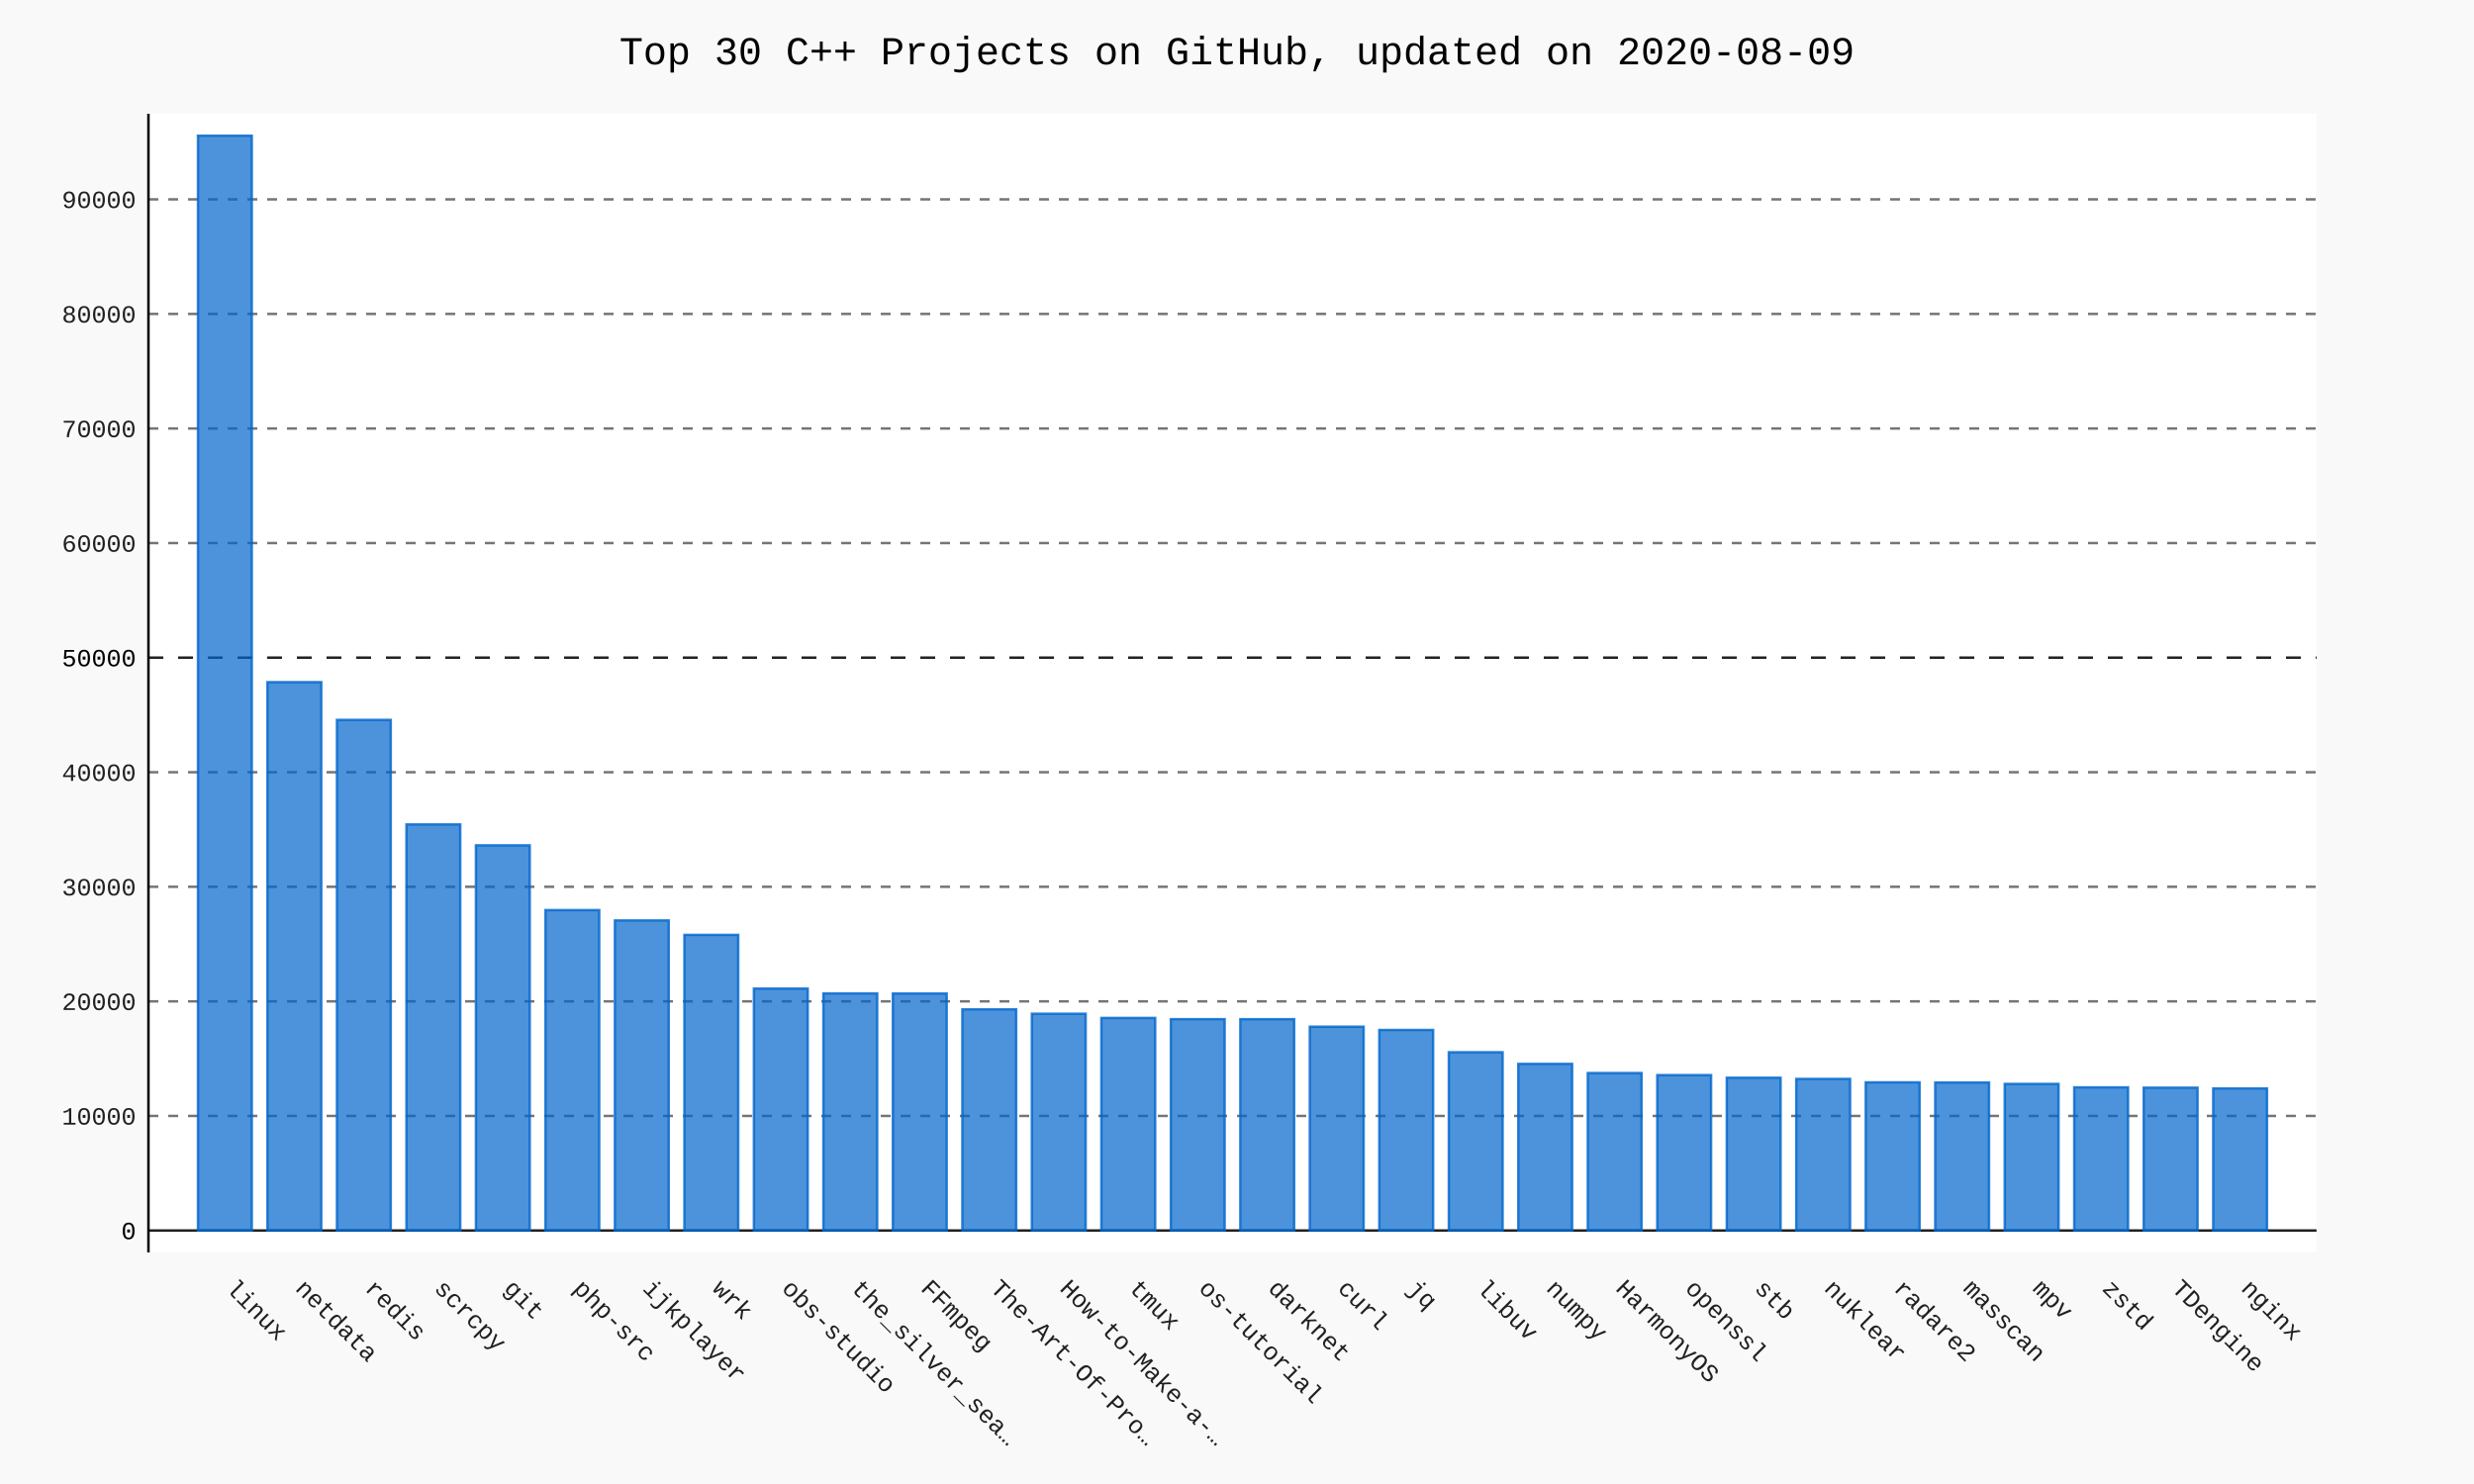
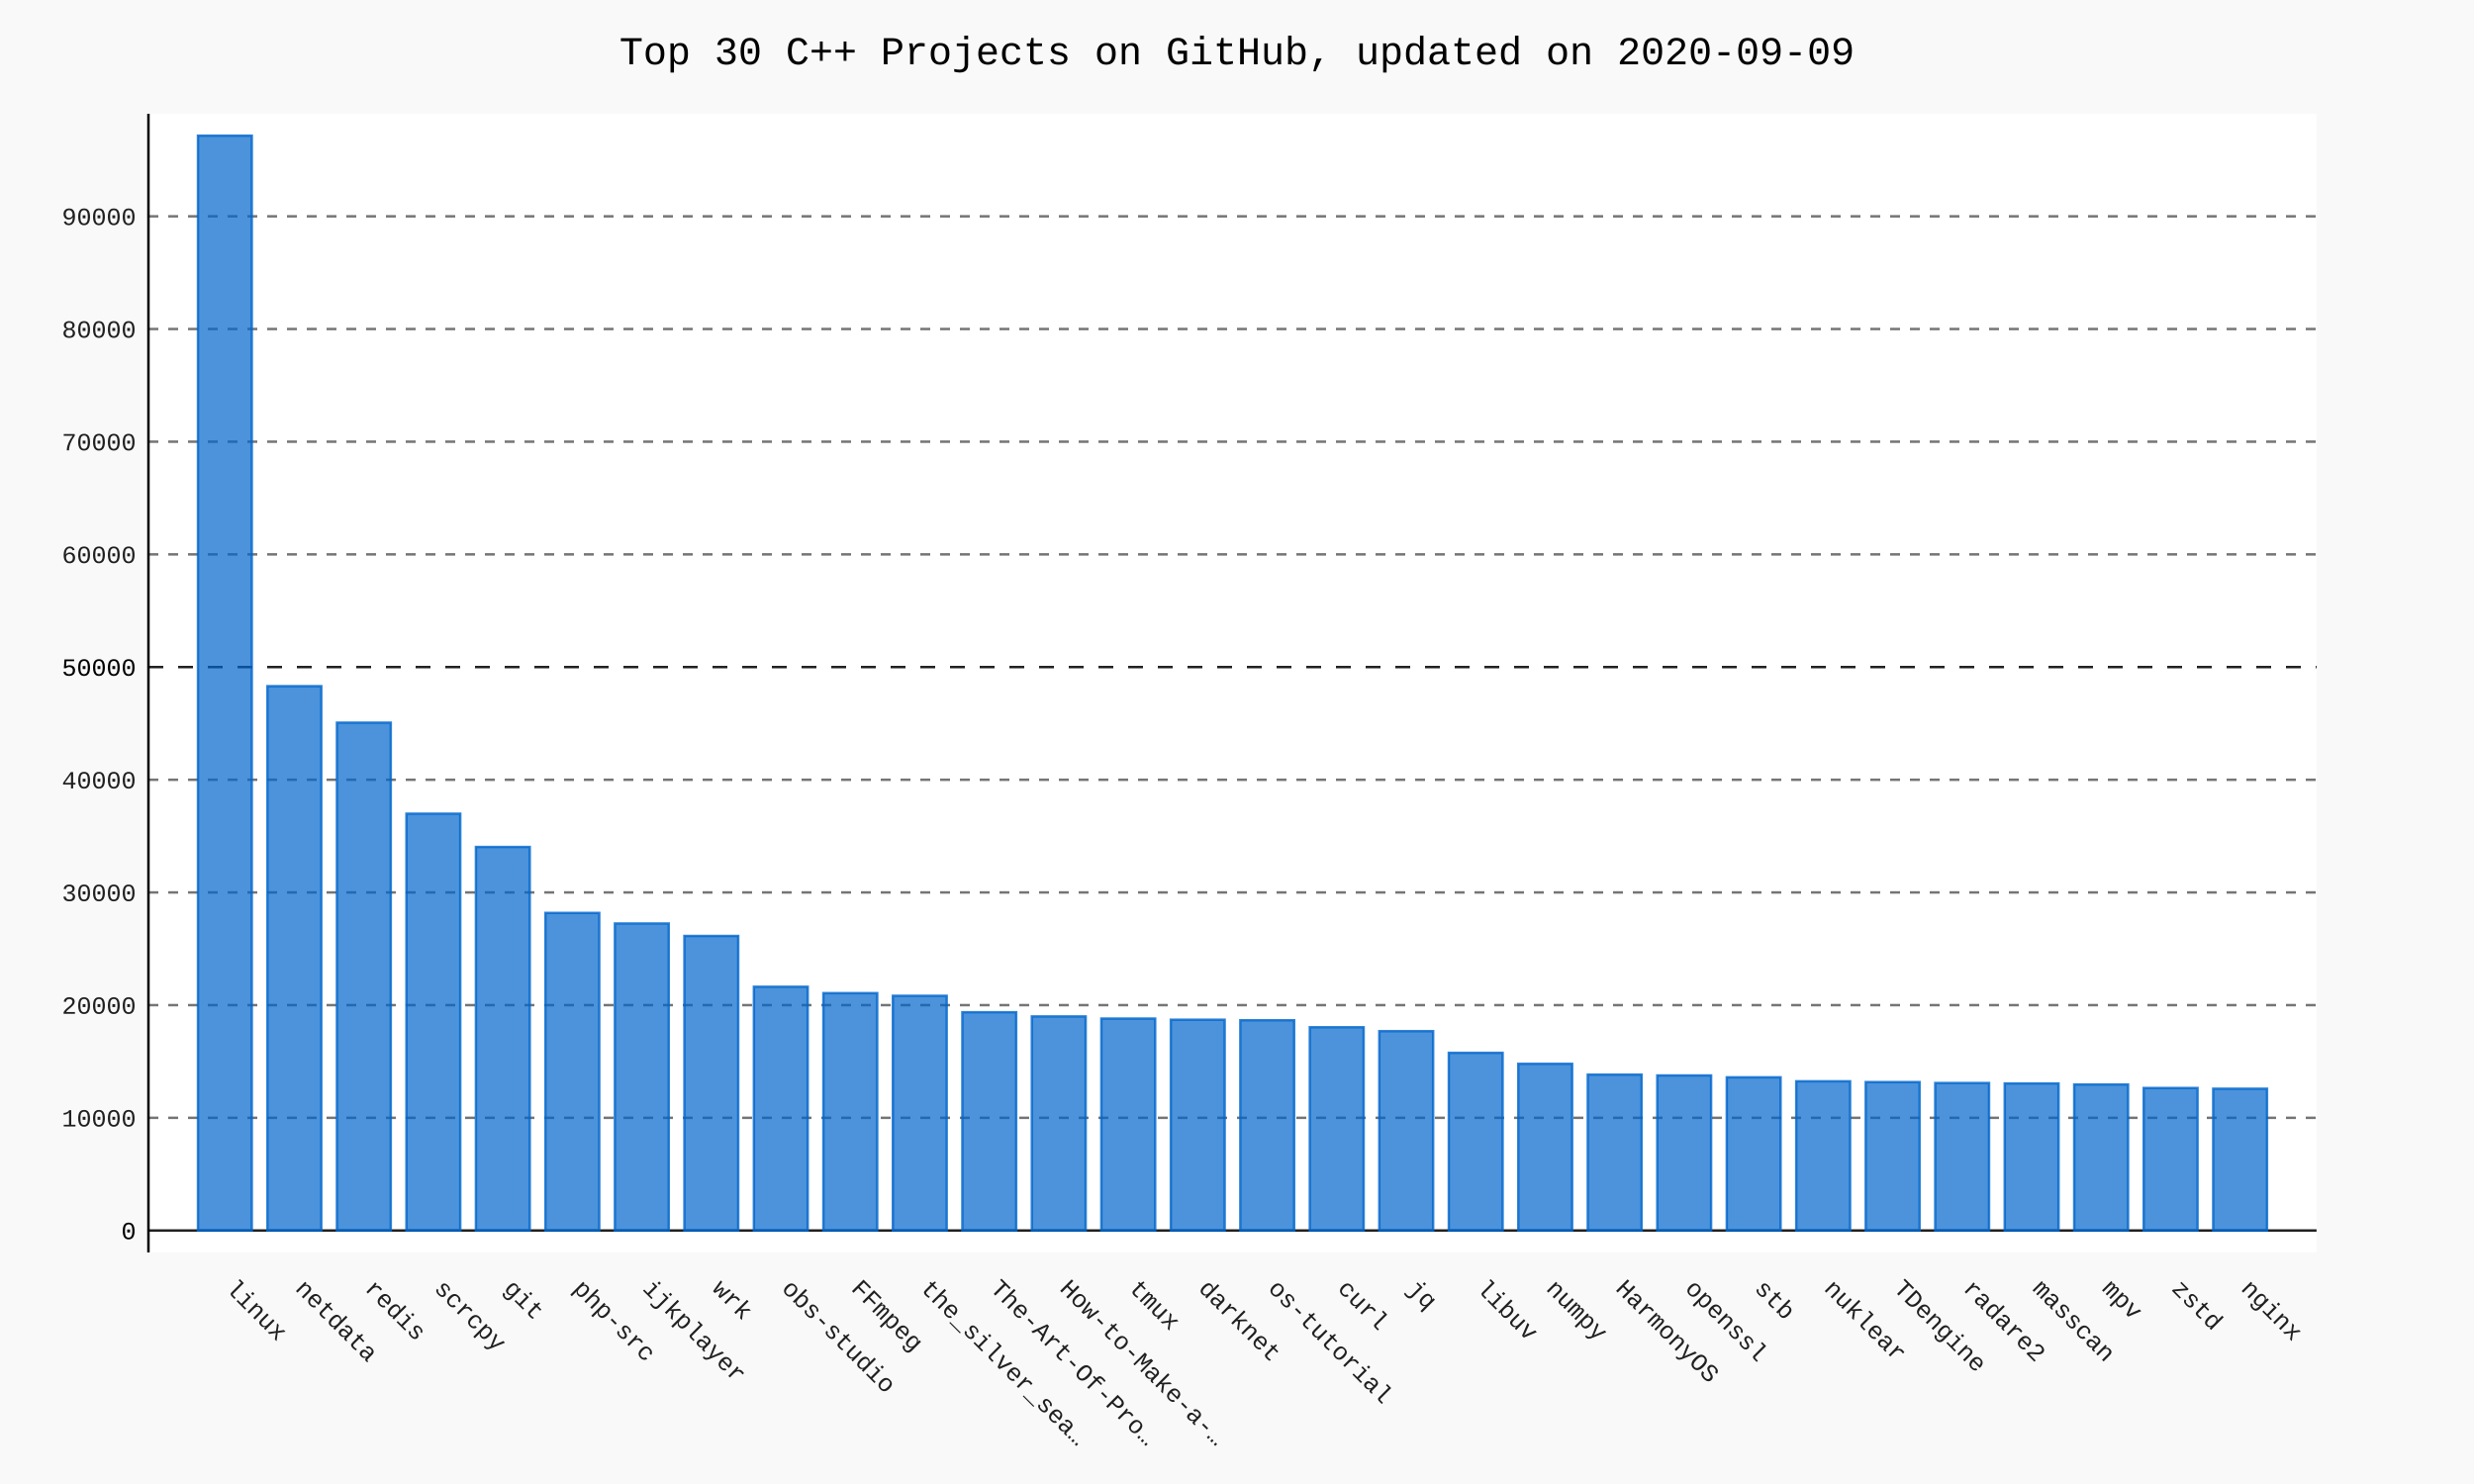
- <svg xmlns="http://www.w3.org/2000/svg" xmlns:xlink="http://www.w3.org/1999/xlink" id="chart-947d34f9-667a-49f7-b385-69f3f78befba" class="pygal-chart" viewBox="0 0 1000 600">
+ <svg xmlns="http://www.w3.org/2000/svg" xmlns:xlink="http://www.w3.org/1999/xlink" id="chart-ea8954b9-c070-4d98-8b67-01bfe6ca1b99" class="pygal-chart" viewBox="0 0 1000 600">
  <defs>
-     <style type="text/css">#chart-947d34f9-667a-49f7-b385-69f3f78befba{-webkit-user-select:none;-webkit-font-smoothing:antialiased;font-family:Consolas,"Liberation Mono",Menlo,Courier,monospace}#chart-947d34f9-667a-49f7-b385-69f3f78befba .title{font-family:Consolas,"Liberation Mono",Menlo,Courier,monospace;font-size:16px}#chart-947d34f9-667a-49f7-b385-69f3f78befba .legends .legend text{font-family:Consolas,"Liberation Mono",Menlo,Courier,monospace;font-size:14px}#chart-947d34f9-667a-49f7-b385-69f3f78befba .axis text{font-family:Consolas,"Liberation Mono",Menlo,Courier,monospace;font-size:10px}#chart-947d34f9-667a-49f7-b385-69f3f78befba .axis text.major{font-family:Consolas,"Liberation Mono",Menlo,Courier,monospace;font-size:10px}#chart-947d34f9-667a-49f7-b385-69f3f78befba .text-overlay text.value{font-family:Consolas,"Liberation Mono",Menlo,Courier,monospace;font-size:16px}#chart-947d34f9-667a-49f7-b385-69f3f78befba .text-overlay text.label{font-family:Consolas,"Liberation Mono",Menlo,Courier,monospace;font-size:10px}#chart-947d34f9-667a-49f7-b385-69f3f78befba .tooltip{font-family:Consolas,"Liberation Mono",Menlo,Courier,monospace;font-size:14px}#chart-947d34f9-667a-49f7-b385-69f3f78befba text.no_data{font-family:Consolas,"Liberation Mono",Menlo,Courier,monospace;font-size:64px}
- #chart-947d34f9-667a-49f7-b385-69f3f78befba{background-color:rgba(249,249,249,1)}#chart-947d34f9-667a-49f7-b385-69f3f78befba path,#chart-947d34f9-667a-49f7-b385-69f3f78befba line,#chart-947d34f9-667a-49f7-b385-69f3f78befba rect,#chart-947d34f9-667a-49f7-b385-69f3f78befba circle{-webkit-transition:150ms;-moz-transition:150ms;transition:150ms}#chart-947d34f9-667a-49f7-b385-69f3f78befba .graph &gt; .background{fill:rgba(249,249,249,1)}#chart-947d34f9-667a-49f7-b385-69f3f78befba .plot &gt; .background{fill:rgba(255,255,255,1)}#chart-947d34f9-667a-49f7-b385-69f3f78befba .graph{fill:rgba(0,0,0,.87)}#chart-947d34f9-667a-49f7-b385-69f3f78befba text.no_data{fill:rgba(0,0,0,1)}#chart-947d34f9-667a-49f7-b385-69f3f78befba .title{fill:rgba(0,0,0,1)}#chart-947d34f9-667a-49f7-b385-69f3f78befba .legends .legend text{fill:rgba(0,0,0,.87)}#chart-947d34f9-667a-49f7-b385-69f3f78befba .legends .legend:hover text{fill:rgba(0,0,0,1)}#chart-947d34f9-667a-49f7-b385-69f3f78befba .axis .line{stroke:rgba(0,0,0,1)}#chart-947d34f9-667a-49f7-b385-69f3f78befba .axis .guide.line{stroke:rgba(0,0,0,.54)}#chart-947d34f9-667a-49f7-b385-69f3f78befba .axis .major.line{stroke:rgba(0,0,0,.87)}#chart-947d34f9-667a-49f7-b385-69f3f78befba .axis text.major{fill:rgba(0,0,0,1)}#chart-947d34f9-667a-49f7-b385-69f3f78befba .axis.y .guides:hover .guide.line,#chart-947d34f9-667a-49f7-b385-69f3f78befba .line-graph .axis.x .guides:hover .guide.line,#chart-947d34f9-667a-49f7-b385-69f3f78befba .stackedline-graph .axis.x .guides:hover .guide.line,#chart-947d34f9-667a-49f7-b385-69f3f78befba .xy-graph .axis.x .guides:hover .guide.line{stroke:rgba(0,0,0,1)}#chart-947d34f9-667a-49f7-b385-69f3f78befba .axis .guides:hover text{fill:rgba(0,0,0,1)}#chart-947d34f9-667a-49f7-b385-69f3f78befba .reactive{fill-opacity:.7;stroke-opacity:.8}#chart-947d34f9-667a-49f7-b385-69f3f78befba .ci{stroke:rgba(0,0,0,.87)}#chart-947d34f9-667a-49f7-b385-69f3f78befba .reactive.active,#chart-947d34f9-667a-49f7-b385-69f3f78befba .active .reactive{fill-opacity:.8;stroke-opacity:.9;stroke-width:4}#chart-947d34f9-667a-49f7-b385-69f3f78befba .ci .reactive.active{stroke-width:1.5}#chart-947d34f9-667a-49f7-b385-69f3f78befba .series text{fill:rgba(0,0,0,1)}#chart-947d34f9-667a-49f7-b385-69f3f78befba .tooltip rect{fill:rgba(255,255,255,1);stroke:rgba(0,0,0,1);-webkit-transition:opacity 150ms;-moz-transition:opacity 150ms;transition:opacity 150ms}#chart-947d34f9-667a-49f7-b385-69f3f78befba .tooltip .label{fill:rgba(0,0,0,.87)}#chart-947d34f9-667a-49f7-b385-69f3f78befba .tooltip .label{fill:rgba(0,0,0,.87)}#chart-947d34f9-667a-49f7-b385-69f3f78befba .tooltip .legend{font-size:.8em;fill:rgba(0,0,0,.54)}#chart-947d34f9-667a-49f7-b385-69f3f78befba .tooltip .x_label{font-size:.6em;fill:rgba(0,0,0,1)}#chart-947d34f9-667a-49f7-b385-69f3f78befba .tooltip .xlink{font-size:.5em;text-decoration:underline}#chart-947d34f9-667a-49f7-b385-69f3f78befba .tooltip .value{font-size:1.5em}#chart-947d34f9-667a-49f7-b385-69f3f78befba .bound{font-size:.5em}#chart-947d34f9-667a-49f7-b385-69f3f78befba .max-value{font-size:.75em;fill:rgba(0,0,0,.54)}#chart-947d34f9-667a-49f7-b385-69f3f78befba .map-element{fill:rgba(255,255,255,1);stroke:rgba(0,0,0,.54) !important}#chart-947d34f9-667a-49f7-b385-69f3f78befba .map-element .reactive{fill-opacity:inherit;stroke-opacity:inherit}#chart-947d34f9-667a-49f7-b385-69f3f78befba .color-0,#chart-947d34f9-667a-49f7-b385-69f3f78befba .color-0 a:visited{stroke:#0066cc;fill:#0066cc}#chart-947d34f9-667a-49f7-b385-69f3f78befba .text-overlay .color-0 text{fill:black}
- #chart-947d34f9-667a-49f7-b385-69f3f78befba text.no_data{text-anchor:middle}#chart-947d34f9-667a-49f7-b385-69f3f78befba .guide.line{fill:none}#chart-947d34f9-667a-49f7-b385-69f3f78befba .centered{text-anchor:middle}#chart-947d34f9-667a-49f7-b385-69f3f78befba .title{text-anchor:middle}#chart-947d34f9-667a-49f7-b385-69f3f78befba .legends .legend text{fill-opacity:1}#chart-947d34f9-667a-49f7-b385-69f3f78befba .axis.x text{text-anchor:middle}#chart-947d34f9-667a-49f7-b385-69f3f78befba .axis.x:not(.web) text[transform]{text-anchor:start}#chart-947d34f9-667a-49f7-b385-69f3f78befba .axis.x:not(.web) text[transform].backwards{text-anchor:end}#chart-947d34f9-667a-49f7-b385-69f3f78befba .axis.y text{text-anchor:end}#chart-947d34f9-667a-49f7-b385-69f3f78befba .axis.y text[transform].backwards{text-anchor:start}#chart-947d34f9-667a-49f7-b385-69f3f78befba .axis.y2 text{text-anchor:start}#chart-947d34f9-667a-49f7-b385-69f3f78befba .axis.y2 text[transform].backwards{text-anchor:end}#chart-947d34f9-667a-49f7-b385-69f3f78befba .axis .guide.line{stroke-dasharray:4,4}#chart-947d34f9-667a-49f7-b385-69f3f78befba .axis .major.guide.line{stroke-dasharray:6,6}#chart-947d34f9-667a-49f7-b385-69f3f78befba .horizontal .axis.y .guide.line,#chart-947d34f9-667a-49f7-b385-69f3f78befba .horizontal .axis.y2 .guide.line,#chart-947d34f9-667a-49f7-b385-69f3f78befba .vertical .axis.x .guide.line{opacity:0}#chart-947d34f9-667a-49f7-b385-69f3f78befba .horizontal .axis.always_show .guide.line,#chart-947d34f9-667a-49f7-b385-69f3f78befba .vertical .axis.always_show .guide.line{opacity:1 !important}#chart-947d34f9-667a-49f7-b385-69f3f78befba .axis.y .guides:hover .guide.line,#chart-947d34f9-667a-49f7-b385-69f3f78befba .axis.y2 .guides:hover .guide.line,#chart-947d34f9-667a-49f7-b385-69f3f78befba .axis.x .guides:hover .guide.line{opacity:1}#chart-947d34f9-667a-49f7-b385-69f3f78befba .axis .guides:hover text{opacity:1}#chart-947d34f9-667a-49f7-b385-69f3f78befba .nofill{fill:none}#chart-947d34f9-667a-49f7-b385-69f3f78befba .subtle-fill{fill-opacity:.2}#chart-947d34f9-667a-49f7-b385-69f3f78befba .dot{stroke-width:1px;fill-opacity:1}#chart-947d34f9-667a-49f7-b385-69f3f78befba .dot.active{stroke-width:5px}#chart-947d34f9-667a-49f7-b385-69f3f78befba .dot.negative{fill:transparent}#chart-947d34f9-667a-49f7-b385-69f3f78befba text,#chart-947d34f9-667a-49f7-b385-69f3f78befba tspan{stroke:none !important}#chart-947d34f9-667a-49f7-b385-69f3f78befba .series text.active{opacity:1}#chart-947d34f9-667a-49f7-b385-69f3f78befba .tooltip rect{fill-opacity:.95;stroke-width:.5}#chart-947d34f9-667a-49f7-b385-69f3f78befba .tooltip text{fill-opacity:1}#chart-947d34f9-667a-49f7-b385-69f3f78befba .showable{visibility:hidden}#chart-947d34f9-667a-49f7-b385-69f3f78befba .showable.shown{visibility:visible}#chart-947d34f9-667a-49f7-b385-69f3f78befba .gauge-background{fill:rgba(229,229,229,1);stroke:none}#chart-947d34f9-667a-49f7-b385-69f3f78befba .bg-lines{stroke:rgba(249,249,249,1);stroke-width:2px}</style>
+     <style type="text/css">#chart-ea8954b9-c070-4d98-8b67-01bfe6ca1b99{-webkit-user-select:none;-webkit-font-smoothing:antialiased;font-family:Consolas,"Liberation Mono",Menlo,Courier,monospace}#chart-ea8954b9-c070-4d98-8b67-01bfe6ca1b99 .title{font-family:Consolas,"Liberation Mono",Menlo,Courier,monospace;font-size:16px}#chart-ea8954b9-c070-4d98-8b67-01bfe6ca1b99 .legends .legend text{font-family:Consolas,"Liberation Mono",Menlo,Courier,monospace;font-size:14px}#chart-ea8954b9-c070-4d98-8b67-01bfe6ca1b99 .axis text{font-family:Consolas,"Liberation Mono",Menlo,Courier,monospace;font-size:10px}#chart-ea8954b9-c070-4d98-8b67-01bfe6ca1b99 .axis text.major{font-family:Consolas,"Liberation Mono",Menlo,Courier,monospace;font-size:10px}#chart-ea8954b9-c070-4d98-8b67-01bfe6ca1b99 .text-overlay text.value{font-family:Consolas,"Liberation Mono",Menlo,Courier,monospace;font-size:16px}#chart-ea8954b9-c070-4d98-8b67-01bfe6ca1b99 .text-overlay text.label{font-family:Consolas,"Liberation Mono",Menlo,Courier,monospace;font-size:10px}#chart-ea8954b9-c070-4d98-8b67-01bfe6ca1b99 .tooltip{font-family:Consolas,"Liberation Mono",Menlo,Courier,monospace;font-size:14px}#chart-ea8954b9-c070-4d98-8b67-01bfe6ca1b99 text.no_data{font-family:Consolas,"Liberation Mono",Menlo,Courier,monospace;font-size:64px}
+ #chart-ea8954b9-c070-4d98-8b67-01bfe6ca1b99{background-color:rgba(249,249,249,1)}#chart-ea8954b9-c070-4d98-8b67-01bfe6ca1b99 path,#chart-ea8954b9-c070-4d98-8b67-01bfe6ca1b99 line,#chart-ea8954b9-c070-4d98-8b67-01bfe6ca1b99 rect,#chart-ea8954b9-c070-4d98-8b67-01bfe6ca1b99 circle{-webkit-transition:150ms;-moz-transition:150ms;transition:150ms}#chart-ea8954b9-c070-4d98-8b67-01bfe6ca1b99 .graph &gt; .background{fill:rgba(249,249,249,1)}#chart-ea8954b9-c070-4d98-8b67-01bfe6ca1b99 .plot &gt; .background{fill:rgba(255,255,255,1)}#chart-ea8954b9-c070-4d98-8b67-01bfe6ca1b99 .graph{fill:rgba(0,0,0,.87)}#chart-ea8954b9-c070-4d98-8b67-01bfe6ca1b99 text.no_data{fill:rgba(0,0,0,1)}#chart-ea8954b9-c070-4d98-8b67-01bfe6ca1b99 .title{fill:rgba(0,0,0,1)}#chart-ea8954b9-c070-4d98-8b67-01bfe6ca1b99 .legends .legend text{fill:rgba(0,0,0,.87)}#chart-ea8954b9-c070-4d98-8b67-01bfe6ca1b99 .legends .legend:hover text{fill:rgba(0,0,0,1)}#chart-ea8954b9-c070-4d98-8b67-01bfe6ca1b99 .axis .line{stroke:rgba(0,0,0,1)}#chart-ea8954b9-c070-4d98-8b67-01bfe6ca1b99 .axis .guide.line{stroke:rgba(0,0,0,.54)}#chart-ea8954b9-c070-4d98-8b67-01bfe6ca1b99 .axis .major.line{stroke:rgba(0,0,0,.87)}#chart-ea8954b9-c070-4d98-8b67-01bfe6ca1b99 .axis text.major{fill:rgba(0,0,0,1)}#chart-ea8954b9-c070-4d98-8b67-01bfe6ca1b99 .axis.y .guides:hover .guide.line,#chart-ea8954b9-c070-4d98-8b67-01bfe6ca1b99 .line-graph .axis.x .guides:hover .guide.line,#chart-ea8954b9-c070-4d98-8b67-01bfe6ca1b99 .stackedline-graph .axis.x .guides:hover .guide.line,#chart-ea8954b9-c070-4d98-8b67-01bfe6ca1b99 .xy-graph .axis.x .guides:hover .guide.line{stroke:rgba(0,0,0,1)}#chart-ea8954b9-c070-4d98-8b67-01bfe6ca1b99 .axis .guides:hover text{fill:rgba(0,0,0,1)}#chart-ea8954b9-c070-4d98-8b67-01bfe6ca1b99 .reactive{fill-opacity:.7;stroke-opacity:.8}#chart-ea8954b9-c070-4d98-8b67-01bfe6ca1b99 .ci{stroke:rgba(0,0,0,.87)}#chart-ea8954b9-c070-4d98-8b67-01bfe6ca1b99 .reactive.active,#chart-ea8954b9-c070-4d98-8b67-01bfe6ca1b99 .active .reactive{fill-opacity:.8;stroke-opacity:.9;stroke-width:4}#chart-ea8954b9-c070-4d98-8b67-01bfe6ca1b99 .ci .reactive.active{stroke-width:1.5}#chart-ea8954b9-c070-4d98-8b67-01bfe6ca1b99 .series text{fill:rgba(0,0,0,1)}#chart-ea8954b9-c070-4d98-8b67-01bfe6ca1b99 .tooltip rect{fill:rgba(255,255,255,1);stroke:rgba(0,0,0,1);-webkit-transition:opacity 150ms;-moz-transition:opacity 150ms;transition:opacity 150ms}#chart-ea8954b9-c070-4d98-8b67-01bfe6ca1b99 .tooltip .label{fill:rgba(0,0,0,.87)}#chart-ea8954b9-c070-4d98-8b67-01bfe6ca1b99 .tooltip .label{fill:rgba(0,0,0,.87)}#chart-ea8954b9-c070-4d98-8b67-01bfe6ca1b99 .tooltip .legend{font-size:.8em;fill:rgba(0,0,0,.54)}#chart-ea8954b9-c070-4d98-8b67-01bfe6ca1b99 .tooltip .x_label{font-size:.6em;fill:rgba(0,0,0,1)}#chart-ea8954b9-c070-4d98-8b67-01bfe6ca1b99 .tooltip .xlink{font-size:.5em;text-decoration:underline}#chart-ea8954b9-c070-4d98-8b67-01bfe6ca1b99 .tooltip .value{font-size:1.5em}#chart-ea8954b9-c070-4d98-8b67-01bfe6ca1b99 .bound{font-size:.5em}#chart-ea8954b9-c070-4d98-8b67-01bfe6ca1b99 .max-value{font-size:.75em;fill:rgba(0,0,0,.54)}#chart-ea8954b9-c070-4d98-8b67-01bfe6ca1b99 .map-element{fill:rgba(255,255,255,1);stroke:rgba(0,0,0,.54) !important}#chart-ea8954b9-c070-4d98-8b67-01bfe6ca1b99 .map-element .reactive{fill-opacity:inherit;stroke-opacity:inherit}#chart-ea8954b9-c070-4d98-8b67-01bfe6ca1b99 .color-0,#chart-ea8954b9-c070-4d98-8b67-01bfe6ca1b99 .color-0 a:visited{stroke:#0066cc;fill:#0066cc}#chart-ea8954b9-c070-4d98-8b67-01bfe6ca1b99 .text-overlay .color-0 text{fill:black}
+ #chart-ea8954b9-c070-4d98-8b67-01bfe6ca1b99 text.no_data{text-anchor:middle}#chart-ea8954b9-c070-4d98-8b67-01bfe6ca1b99 .guide.line{fill:none}#chart-ea8954b9-c070-4d98-8b67-01bfe6ca1b99 .centered{text-anchor:middle}#chart-ea8954b9-c070-4d98-8b67-01bfe6ca1b99 .title{text-anchor:middle}#chart-ea8954b9-c070-4d98-8b67-01bfe6ca1b99 .legends .legend text{fill-opacity:1}#chart-ea8954b9-c070-4d98-8b67-01bfe6ca1b99 .axis.x text{text-anchor:middle}#chart-ea8954b9-c070-4d98-8b67-01bfe6ca1b99 .axis.x:not(.web) text[transform]{text-anchor:start}#chart-ea8954b9-c070-4d98-8b67-01bfe6ca1b99 .axis.x:not(.web) text[transform].backwards{text-anchor:end}#chart-ea8954b9-c070-4d98-8b67-01bfe6ca1b99 .axis.y text{text-anchor:end}#chart-ea8954b9-c070-4d98-8b67-01bfe6ca1b99 .axis.y text[transform].backwards{text-anchor:start}#chart-ea8954b9-c070-4d98-8b67-01bfe6ca1b99 .axis.y2 text{text-anchor:start}#chart-ea8954b9-c070-4d98-8b67-01bfe6ca1b99 .axis.y2 text[transform].backwards{text-anchor:end}#chart-ea8954b9-c070-4d98-8b67-01bfe6ca1b99 .axis .guide.line{stroke-dasharray:4,4}#chart-ea8954b9-c070-4d98-8b67-01bfe6ca1b99 .axis .major.guide.line{stroke-dasharray:6,6}#chart-ea8954b9-c070-4d98-8b67-01bfe6ca1b99 .horizontal .axis.y .guide.line,#chart-ea8954b9-c070-4d98-8b67-01bfe6ca1b99 .horizontal .axis.y2 .guide.line,#chart-ea8954b9-c070-4d98-8b67-01bfe6ca1b99 .vertical .axis.x .guide.line{opacity:0}#chart-ea8954b9-c070-4d98-8b67-01bfe6ca1b99 .horizontal .axis.always_show .guide.line,#chart-ea8954b9-c070-4d98-8b67-01bfe6ca1b99 .vertical .axis.always_show .guide.line{opacity:1 !important}#chart-ea8954b9-c070-4d98-8b67-01bfe6ca1b99 .axis.y .guides:hover .guide.line,#chart-ea8954b9-c070-4d98-8b67-01bfe6ca1b99 .axis.y2 .guides:hover .guide.line,#chart-ea8954b9-c070-4d98-8b67-01bfe6ca1b99 .axis.x .guides:hover .guide.line{opacity:1}#chart-ea8954b9-c070-4d98-8b67-01bfe6ca1b99 .axis .guides:hover text{opacity:1}#chart-ea8954b9-c070-4d98-8b67-01bfe6ca1b99 .nofill{fill:none}#chart-ea8954b9-c070-4d98-8b67-01bfe6ca1b99 .subtle-fill{fill-opacity:.2}#chart-ea8954b9-c070-4d98-8b67-01bfe6ca1b99 .dot{stroke-width:1px;fill-opacity:1}#chart-ea8954b9-c070-4d98-8b67-01bfe6ca1b99 .dot.active{stroke-width:5px}#chart-ea8954b9-c070-4d98-8b67-01bfe6ca1b99 .dot.negative{fill:transparent}#chart-ea8954b9-c070-4d98-8b67-01bfe6ca1b99 text,#chart-ea8954b9-c070-4d98-8b67-01bfe6ca1b99 tspan{stroke:none !important}#chart-ea8954b9-c070-4d98-8b67-01bfe6ca1b99 .series text.active{opacity:1}#chart-ea8954b9-c070-4d98-8b67-01bfe6ca1b99 .tooltip rect{fill-opacity:.95;stroke-width:.5}#chart-ea8954b9-c070-4d98-8b67-01bfe6ca1b99 .tooltip text{fill-opacity:1}#chart-ea8954b9-c070-4d98-8b67-01bfe6ca1b99 .showable{visibility:hidden}#chart-ea8954b9-c070-4d98-8b67-01bfe6ca1b99 .showable.shown{visibility:visible}#chart-ea8954b9-c070-4d98-8b67-01bfe6ca1b99 .gauge-background{fill:rgba(229,229,229,1);stroke:none}#chart-ea8954b9-c070-4d98-8b67-01bfe6ca1b99 .bg-lines{stroke:rgba(249,249,249,1);stroke-width:2px}</style>
  </defs>
  <g class="graph bar-graph vertical">
    <rect x="0" y="0" width="1000" height="600" class="background" />
    <g transform="translate(60, 46)" class="plot">
      <rect x="0" y="0" width="876.36" height="460.36" class="background" />
      <g class="axis y always_show">
        <g class="guides">
          <path d="M0 451.507 h876.36" class="axis major line" />
          <text x="-5" y="455.007" class="major">0</text>
        </g>
        <g class="guides">
-           <path d="M0 405.185 h876.36" class="guide line" />
-           <text x="-5" y="408.685" class="">10000</text>
-         </g>
-         <g class="guides">
-           <path d="M0 358.862 h876.36" class="guide line" />
-           <text x="-5" y="362.362" class="">20000</text>
-         </g>
-         <g class="guides">
-           <path d="M0 312.539 h876.36" class="guide line" />
-           <text x="-5" y="316.039" class="">30000</text>
-         </g>
-         <g class="guides">
-           <path d="M0 266.217 h876.36" class="guide line" />
-           <text x="-5" y="269.717" class="">40000</text>
-         </g>
-         <g class="guides">
-           <path d="M0 219.894 h876.36" class="major guide line" />
-           <text x="-5" y="223.394" class="major">50000</text>
-         </g>
-         <g class="guides">
-           <path d="M0 173.572 h876.36" class="guide line" />
-           <text x="-5" y="177.072" class="">60000</text>
-         </g>
-         <g class="guides">
-           <path d="M0 127.249 h876.36" class="guide line" />
-           <text x="-5" y="130.749" class="">70000</text>
-         </g>
-         <g class="guides">
-           <path d="M0 80.926 h876.36" class="guide line" />
-           <text x="-5" y="84.426" class="">80000</text>
-         </g>
-         <g class="guides">
-           <path d="M0 34.604 h876.36" class="guide line" />
-           <text x="-5" y="38.104" class="">90000</text>
+           <path d="M0 405.947 h876.36" class="guide line" />
+           <text x="-5" y="409.447" class="">10000</text>
+         </g>
+         <g class="guides">
+           <path d="M0 360.386 h876.36" class="guide line" />
+           <text x="-5" y="363.886" class="">20000</text>
+         </g>
+         <g class="guides">
+           <path d="M0 314.825 h876.36" class="guide line" />
+           <text x="-5" y="318.325" class="">30000</text>
+         </g>
+         <g class="guides">
+           <path d="M0 269.264 h876.36" class="guide line" />
+           <text x="-5" y="272.764" class="">40000</text>
+         </g>
+         <g class="guides">
+           <path d="M0 223.704 h876.36" class="major guide line" />
+           <text x="-5" y="227.204" class="major">50000</text>
+         </g>
+         <g class="guides">
+           <path d="M0 178.143 h876.36" class="guide line" />
+           <text x="-5" y="181.643" class="">60000</text>
+         </g>
+         <g class="guides">
+           <path d="M0 132.582 h876.36" class="guide line" />
+           <text x="-5" y="136.082" class="">70000</text>
+         </g>
+         <g class="guides">
+           <path d="M0 87.022 h876.36" class="guide line" />
+           <text x="-5" y="90.522" class="">80000</text>
+         </g>
+         <g class="guides">
+           <path d="M0 41.461 h876.36" class="guide line" />
+           <text x="-5" y="44.961" class="">90000</text>
        </g>
      </g>
      <g class="axis x">
        <path d="M0 0 v460.36" class="line" />
        <g class="guides">
          <path d="M30.897 0 v460.36" class="guide line" />
          <text x="30.897" y="475.36" class="" transform="rotate(45 30.89732 475.3604)">linux</text>
        </g>
        <g class="guides">
          <path d="M58.986 0 v460.36" class="guide line" />
          <text x="58.986" y="475.36" class="" transform="rotate(45 58.9858 475.3604)">netdata</text>
        </g>
        <g class="guides">
          <path d="M87.074 0 v460.36" class="guide line" />
          <text x="87.074" y="475.36" class="" transform="rotate(45 87.07427 475.3604)">redis</text>
        </g>
        <g class="guides">
          <path d="M115.163 0 v460.36" class="guide line" />
          <text x="115.163" y="475.36" class="" transform="rotate(45 115.1627 475.3604)">scrcpy</text>
        </g>
        <g class="guides">
          <path d="M143.251 0 v460.36" class="guide line" />
          <text x="143.251" y="475.36" class="" transform="rotate(45 143.2512 475.3604)">git</text>
        </g>
        <g class="guides">
          <path d="M171.34 0 v460.36" class="guide line" />
          <text x="171.34" y="475.36" class="" transform="rotate(45 171.3397 475.3604)">php-src</text>
        </g>
        <g class="guides">
          <path d="M199.428 0 v460.36" class="guide line" />
          <text x="199.428" y="475.36" class="" transform="rotate(45 199.4282 475.3604)">ijkplayer</text>
        </g>
        <g class="guides">
          <path d="M227.517 0 v460.36" class="guide line" />
          <text x="227.517" y="475.36" class="" transform="rotate(45 227.5166 475.3604)">wrk</text>
        </g>
        <g class="guides">
          <path d="M255.605 0 v460.36" class="guide line" />
          <text x="255.605" y="475.36" class="" transform="rotate(45 255.6051 475.3604)">obs-studio</text>
        </g>
        <g class="guides">
          <path d="M283.694 0 v460.36" class="guide line" />
-           <text x="283.694" y="475.36" class="" transform="rotate(45 283.6936 475.3604)">the_silver_sea…</text>
+           <text x="283.694" y="475.36" class="" transform="rotate(45 283.6936 475.3604)">FFmpeg</text>
        </g>
        <g class="guides">
          <path d="M311.782 0 v460.36" class="guide line" />
-           <text x="311.782" y="475.36" class="" transform="rotate(45 311.7821 475.3604)">FFmpeg</text>
+           <text x="311.782" y="475.36" class="" transform="rotate(45 311.7821 475.3604)">the_silver_sea…</text>
        </g>
        <g class="guides">
          <path d="M339.871 0 v460.36" class="guide line" />
          <text x="339.871" y="475.36" class="" transform="rotate(45 339.8705 475.3604)">The-Art-Of-Pro…</text>
        </g>
        <g class="guides">
          <path d="M367.959 0 v460.36" class="guide line" />
          <text x="367.959" y="475.36" class="" transform="rotate(45 367.959 475.3604)">How-to-Make-a-…</text>
        </g>
        <g class="guides">
          <path d="M396.047 0 v460.36" class="guide line" />
          <text x="396.047" y="475.36" class="" transform="rotate(45 396.0475 475.3604)">tmux</text>
        </g>
        <g class="guides">
          <path d="M424.136 0 v460.36" class="guide line" />
-           <text x="424.136" y="475.36" class="" transform="rotate(45 424.136 475.3604)">os-tutorial</text>
+           <text x="424.136" y="475.36" class="" transform="rotate(45 424.136 475.3604)">darknet</text>
        </g>
        <g class="guides">
          <path d="M452.224 0 v460.36" class="guide line" />
-           <text x="452.224" y="475.36" class="" transform="rotate(45 452.2244 475.3604)">darknet</text>
+           <text x="452.224" y="475.36" class="" transform="rotate(45 452.2244 475.3604)">os-tutorial</text>
        </g>
        <g class="guides">
          <path d="M480.313 0 v460.36" class="guide line" />
          <text x="480.313" y="475.36" class="" transform="rotate(45 480.3129 475.3604)">curl</text>
        </g>
        <g class="guides">
          <path d="M508.401 0 v460.36" class="guide line" />
          <text x="508.401" y="475.36" class="" transform="rotate(45 508.4014 475.3604)">jq</text>
        </g>
        <g class="guides">
          <path d="M536.49 0 v460.36" class="guide line" />
          <text x="536.49" y="475.36" class="" transform="rotate(45 536.4899 475.3604)">libuv</text>
        </g>
        <g class="guides">
          <path d="M564.578 0 v460.36" class="guide line" />
          <text x="564.578" y="475.36" class="" transform="rotate(45 564.5783 475.3604)">numpy</text>
        </g>
        <g class="guides">
          <path d="M592.667 0 v460.36" class="guide line" />
          <text x="592.667" y="475.36" class="" transform="rotate(45 592.6668 475.3604)">HarmonyOS</text>
        </g>
        <g class="guides">
          <path d="M620.755 0 v460.36" class="guide line" />
          <text x="620.755" y="475.36" class="" transform="rotate(45 620.7553 475.3604)">openssl</text>
        </g>
        <g class="guides">
          <path d="M648.844 0 v460.36" class="guide line" />
          <text x="648.844" y="475.36" class="" transform="rotate(45 648.8438 475.3604)">stb</text>
        </g>
        <g class="guides">
          <path d="M676.932 0 v460.36" class="guide line" />
          <text x="676.932" y="475.36" class="" transform="rotate(45 676.9322 475.3604)">nuklear</text>
        </g>
        <g class="guides">
          <path d="M705.021 0 v460.36" class="guide line" />
-           <text x="705.021" y="475.36" class="" transform="rotate(45 705.0207 475.3604)">radare2</text>
+           <text x="705.021" y="475.36" class="" transform="rotate(45 705.0207 475.3604)">TDengine</text>
        </g>
        <g class="guides">
          <path d="M733.109 0 v460.36" class="guide line" />
-           <text x="733.109" y="475.36" class="" transform="rotate(45 733.1092 475.3604)">masscan</text>
+           <text x="733.109" y="475.36" class="" transform="rotate(45 733.1092 475.3604)">radare2</text>
        </g>
        <g class="guides">
          <path d="M761.198 0 v460.36" class="guide line" />
-           <text x="761.198" y="475.36" class="" transform="rotate(45 761.1976 475.3604)">mpv</text>
+           <text x="761.198" y="475.36" class="" transform="rotate(45 761.1976 475.3604)">masscan</text>
        </g>
        <g class="guides">
          <path d="M789.286 0 v460.36" class="guide line" />
-           <text x="789.286" y="475.36" class="" transform="rotate(45 789.2861 475.3604)">zstd</text>
+           <text x="789.286" y="475.36" class="" transform="rotate(45 789.2861 475.3604)">mpv</text>
        </g>
        <g class="guides">
          <path d="M817.375 0 v460.36" class="guide line" />
-           <text x="817.375" y="475.36" class="" transform="rotate(45 817.3746 475.3604)">TDengine</text>
+           <text x="817.375" y="475.36" class="" transform="rotate(45 817.3746 475.3604)">zstd</text>
        </g>
        <g class="guides">
          <path d="M845.463 0 v460.36" class="guide line" />
          <text x="845.463" y="475.36" class="" transform="rotate(45 845.4631 475.3604)">nginx</text>
        </g>
      </g>
      <g class="series serie-0 color-0">
        <g class="bars">
          <g class="bar">
            <a target="_blank" xlink:href="https://github.com/torvalds/linux">
              <rect x="20.021" y="8.853" rx="0" ry="0" width="21.752" height="442.654" class="rect reactive tooltip-trigger" />
            </a>
          </g>
          <g class="bar">
            <a target="_blank" xlink:href="https://github.com/netdata/netdata">
-               <rect x="48.11" y="229.803" rx="0" ry="0" width="21.752" height="221.705" class="rect reactive tooltip-trigger" />
+               <rect x="48.11" y="231.431" rx="0" ry="0" width="21.752" height="220.076" class="rect reactive tooltip-trigger" />
            </a>
          </g>
          <g class="bar">
            <a target="_blank" xlink:href="https://github.com/redis/redis">
-               <rect x="76.198" y="245.057" rx="0" ry="0" width="21.752" height="206.451" class="rect reactive tooltip-trigger" />
+               <rect x="76.198" y="246.183" rx="0" ry="0" width="21.752" height="205.324" class="rect reactive tooltip-trigger" />
            </a>
          </g>
          <g class="bar">
            <a target="_blank" xlink:href="https://github.com/Genymobile/scrcpy">
-               <rect x="104.287" y="287.326" rx="0" ry="0" width="21.752" height="164.181" class="rect reactive tooltip-trigger" />
+               <rect x="104.287" y="282.987" rx="0" ry="0" width="21.752" height="168.52" class="rect reactive tooltip-trigger" />
            </a>
          </g>
          <g class="bar">
            <a target="_blank" xlink:href="https://github.com/git/git">
-               <rect x="132.375" y="295.775" rx="0" ry="0" width="21.752" height="155.732" class="rect reactive tooltip-trigger" />
+               <rect x="132.375" y="296.437" rx="0" ry="0" width="21.752" height="155.07" class="rect reactive tooltip-trigger" />
            </a>
          </g>
          <g class="bar">
            <a target="_blank" xlink:href="https://github.com/php/php-src">
-               <rect x="160.464" y="321.957" rx="0" ry="0" width="21.752" height="129.55" class="rect reactive tooltip-trigger" />
+               <rect x="160.464" y="323.104" rx="0" ry="0" width="21.752" height="128.404" class="rect reactive tooltip-trigger" />
            </a>
          </g>
          <g class="bar">
            <a target="_blank" xlink:href="https://github.com/bilibili/ijkplayer">
-               <rect x="188.552" y="326.149" rx="0" ry="0" width="21.752" height="125.358" class="rect reactive tooltip-trigger" />
+               <rect x="188.552" y="327.382" rx="0" ry="0" width="21.752" height="124.126" class="rect reactive tooltip-trigger" />
            </a>
          </g>
          <g class="bar">
            <a target="_blank" xlink:href="https://github.com/wg/wrk">
-               <rect x="216.641" y="331.981" rx="0" ry="0" width="21.752" height="119.526" class="rect reactive tooltip-trigger" />
+               <rect x="216.641" y="332.416" rx="0" ry="0" width="21.752" height="119.091" class="rect reactive tooltip-trigger" />
            </a>
          </g>
          <g class="bar">
            <a target="_blank" xlink:href="https://github.com/obsproject/obs-studio">
-               <rect x="244.729" y="353.706" rx="0" ry="0" width="21.752" height="97.801" class="rect reactive tooltip-trigger" />
+               <rect x="244.729" y="352.964" rx="0" ry="0" width="21.752" height="98.543" class="rect reactive tooltip-trigger" />
+             </a>
+           </g>
+           <g class="bar">
+             <a target="_blank" xlink:href="https://github.com/FFmpeg/FFmpeg">
+               <rect x="272.818" y="355.534" rx="0" ry="0" width="21.752" height="95.974" class="rect reactive tooltip-trigger" />
            </a>
          </g>
          <g class="bar">
            <a target="_blank" xlink:href="https://github.com/ggreer/the_silver_searcher">
-               <rect x="272.818" y="355.643" rx="0" ry="0" width="21.752" height="95.865" class="rect reactive tooltip-trigger" />
-             </a>
-           </g>
-           <g class="bar">
-             <a target="_blank" xlink:href="https://github.com/FFmpeg/FFmpeg">
-               <rect x="300.906" y="355.689" rx="0" ry="0" width="21.752" height="95.818" class="rect reactive tooltip-trigger" />
+               <rect x="300.906" y="356.618" rx="0" ry="0" width="21.752" height="94.889" class="rect reactive tooltip-trigger" />
            </a>
          </g>
          <g class="bar">
            <a target="_blank" xlink:href="https://github.com/julycoding/The-Art-Of-Programming-By-July">
-               <rect x="328.995" y="362.086" rx="0" ry="0" width="21.752" height="89.421" class="rect reactive tooltip-trigger" />
+               <rect x="328.995" y="363.261" rx="0" ry="0" width="21.752" height="88.247" class="rect reactive tooltip-trigger" />
            </a>
          </g>
          <g class="bar">
            <a target="_blank" xlink:href="https://github.com/SamyPesse/How-to-Make-a-Computer-Operating-System">
-               <rect x="357.083" y="363.86" rx="0" ry="0" width="21.752" height="87.647" class="rect reactive tooltip-trigger" />
+               <rect x="357.083" y="364.956" rx="0" ry="0" width="21.752" height="86.552" class="rect reactive tooltip-trigger" />
            </a>
          </g>
          <g class="bar">
            <a target="_blank" xlink:href="https://github.com/tmux/tmux">
-               <rect x="385.172" y="365.56" rx="0" ry="0" width="21.752" height="85.947" class="rect reactive tooltip-trigger" />
+               <rect x="385.172" y="365.821" rx="0" ry="0" width="21.752" height="85.686" class="rect reactive tooltip-trigger" />
+             </a>
+           </g>
+           <g class="bar">
+             <a target="_blank" xlink:href="https://github.com/pjreddie/darknet">
+               <rect x="413.26" y="366.281" rx="0" ry="0" width="21.752" height="85.226" class="rect reactive tooltip-trigger" />
            </a>
          </g>
          <g class="bar">
            <a target="_blank" xlink:href="https://github.com/cfenollosa/os-tutorial">
-               <rect x="413.26" y="366.056" rx="0" ry="0" width="21.752" height="85.451" class="rect reactive tooltip-trigger" />
-             </a>
-           </g>
-           <g class="bar">
-             <a target="_blank" xlink:href="https://github.com/pjreddie/darknet">
-               <rect x="441.349" y="366.07" rx="0" ry="0" width="21.752" height="85.437" class="rect reactive tooltip-trigger" />
+               <rect x="441.349" y="366.496" rx="0" ry="0" width="21.752" height="85.012" class="rect reactive tooltip-trigger" />
            </a>
          </g>
          <g class="bar">
            <a target="_blank" xlink:href="https://github.com/curl/curl">
-               <rect x="469.437" y="369.099" rx="0" ry="0" width="21.752" height="82.408" class="rect reactive tooltip-trigger" />
+               <rect x="469.437" y="369.32" rx="0" ry="0" width="21.752" height="82.187" class="rect reactive tooltip-trigger" />
            </a>
          </g>
          <g class="bar">
            <a target="_blank" xlink:href="https://github.com/stedolan/jq">
-               <rect x="497.526" y="370.424" rx="0" ry="0" width="21.752" height="81.083" class="rect reactive tooltip-trigger" />
+               <rect x="497.526" y="370.91" rx="0" ry="0" width="21.752" height="80.597" class="rect reactive tooltip-trigger" />
            </a>
          </g>
          <g class="bar">
            <a target="_blank" xlink:href="https://github.com/libuv/libuv">
-               <rect x="525.614" y="379.439" rx="0" ry="0" width="21.752" height="72.069" class="rect reactive tooltip-trigger" />
+               <rect x="525.614" y="379.676" rx="0" ry="0" width="21.752" height="71.831" class="rect reactive tooltip-trigger" />
            </a>
          </g>
          <g class="bar">
            <a target="_blank" xlink:href="https://github.com/numpy/numpy">
-               <rect x="553.702" y="384.145" rx="0" ry="0" width="21.752" height="67.362" class="rect reactive tooltip-trigger" />
+               <rect x="553.702" y="384.118" rx="0" ry="0" width="21.752" height="67.389" class="rect reactive tooltip-trigger" />
            </a>
          </g>
          <g class="bar">
            <a target="_blank" xlink:href="https://github.com/Awesome-HarmonyOS/HarmonyOS">
-               <rect x="581.791" y="387.837" rx="0" ry="0" width="21.752" height="63.67" class="rect reactive tooltip-trigger" />
+               <rect x="581.791" y="388.497" rx="0" ry="0" width="21.752" height="63.01" class="rect reactive tooltip-trigger" />
            </a>
          </g>
          <g class="bar">
            <a target="_blank" xlink:href="https://github.com/openssl/openssl">
-               <rect x="609.879" y="388.675" rx="0" ry="0" width="21.752" height="62.832" class="rect reactive tooltip-trigger" />
+               <rect x="609.879" y="388.816" rx="0" ry="0" width="21.752" height="62.692" class="rect reactive tooltip-trigger" />
            </a>
          </g>
          <g class="bar">
            <a target="_blank" xlink:href="https://github.com/nothings/stb">
-               <rect x="637.968" y="389.745" rx="0" ry="0" width="21.752" height="61.762" class="rect reactive tooltip-trigger" />
+               <rect x="637.968" y="389.568" rx="0" ry="0" width="21.752" height="61.94" class="rect reactive tooltip-trigger" />
            </a>
          </g>
          <g class="bar">
            <a target="_blank" xlink:href="https://github.com/vurtun/nuklear">
-               <rect x="666.056" y="390.218" rx="0" ry="0" width="21.752" height="61.289" class="rect reactive tooltip-trigger" />
+               <rect x="666.056" y="391.176" rx="0" ry="0" width="21.752" height="60.331" class="rect reactive tooltip-trigger" />
+             </a>
+           </g>
+           <g class="bar">
+             <a target="_blank" xlink:href="https://github.com/taosdata/TDengine">
+               <rect x="694.145" y="391.499" rx="0" ry="0" width="21.752" height="60.008" class="rect reactive tooltip-trigger" />
            </a>
          </g>
          <g class="bar">
            <a target="_blank" xlink:href="https://github.com/radareorg/radare2">
-               <rect x="694.145" y="391.598" rx="0" ry="0" width="21.752" height="59.909" class="rect reactive tooltip-trigger" />
+               <rect x="722.233" y="391.873" rx="0" ry="0" width="21.752" height="59.634" class="rect reactive tooltip-trigger" />
            </a>
          </g>
          <g class="bar">
            <a target="_blank" xlink:href="https://github.com/robertdavidgraham/masscan">
-               <rect x="722.233" y="391.668" rx="0" ry="0" width="21.752" height="59.84" class="rect reactive tooltip-trigger" />
+               <rect x="750.322" y="392.055" rx="0" ry="0" width="21.752" height="59.452" class="rect reactive tooltip-trigger" />
            </a>
          </g>
          <g class="bar">
            <a target="_blank" xlink:href="https://github.com/mpv-player/mpv">
-               <rect x="750.322" y="392.238" rx="0" ry="0" width="21.752" height="59.27" class="rect reactive tooltip-trigger" />
+               <rect x="778.41" y="392.479" rx="0" ry="0" width="21.752" height="59.028" class="rect reactive tooltip-trigger" />
            </a>
          </g>
          <g class="bar">
            <a target="_blank" xlink:href="https://github.com/facebook/zstd">
-               <rect x="778.41" y="393.627" rx="0" ry="0" width="21.752" height="57.88" class="rect reactive tooltip-trigger" />
-             </a>
-           </g>
-           <g class="bar">
-             <a target="_blank" xlink:href="https://github.com/taosdata/TDengine">
-               <rect x="806.499" y="393.766" rx="0" ry="0" width="21.752" height="57.741" class="rect reactive tooltip-trigger" />
+               <rect x="806.499" y="393.891" rx="0" ry="0" width="21.752" height="57.616" class="rect reactive tooltip-trigger" />
            </a>
          </g>
          <g class="bar">
            <a target="_blank" xlink:href="https://github.com/nginx/nginx">
-               <rect x="834.587" y="394.058" rx="0" ry="0" width="21.752" height="57.449" class="rect reactive tooltip-trigger" />
+               <rect x="834.587" y="394.187" rx="0" ry="0" width="21.752" height="57.32" class="rect reactive tooltip-trigger" />
            </a>
          </g>
        </g>
      </g>
    </g>
    <g class="titles">
-       <text x="500.0" y="26" class="title plot_title">Top 30 C++ Projects on GitHub, updated on 2020-08-09</text>
+       <text x="500.0" y="26" class="title plot_title">Top 30 C++ Projects on GitHub, updated on 2020-09-09</text>
    </g>
    <g transform="translate(60, 46)" class="plot overlay">
      <g class="series serie-0 color-0" />
    </g>
    <g transform="translate(60, 46)" class="plot text-overlay">
      <g class="series serie-0 color-0" />
    </g>
    <g transform="translate(60, 46)" class="plot tooltip-overlay">
      <g transform="translate(0 0)" style="opacity: 0" class="tooltip">
        <rect rx="0" ry="0" width="0" height="0" class="tooltip-box" />
        <g class="text" />
      </g>
    </g>
  </g>
</svg>
